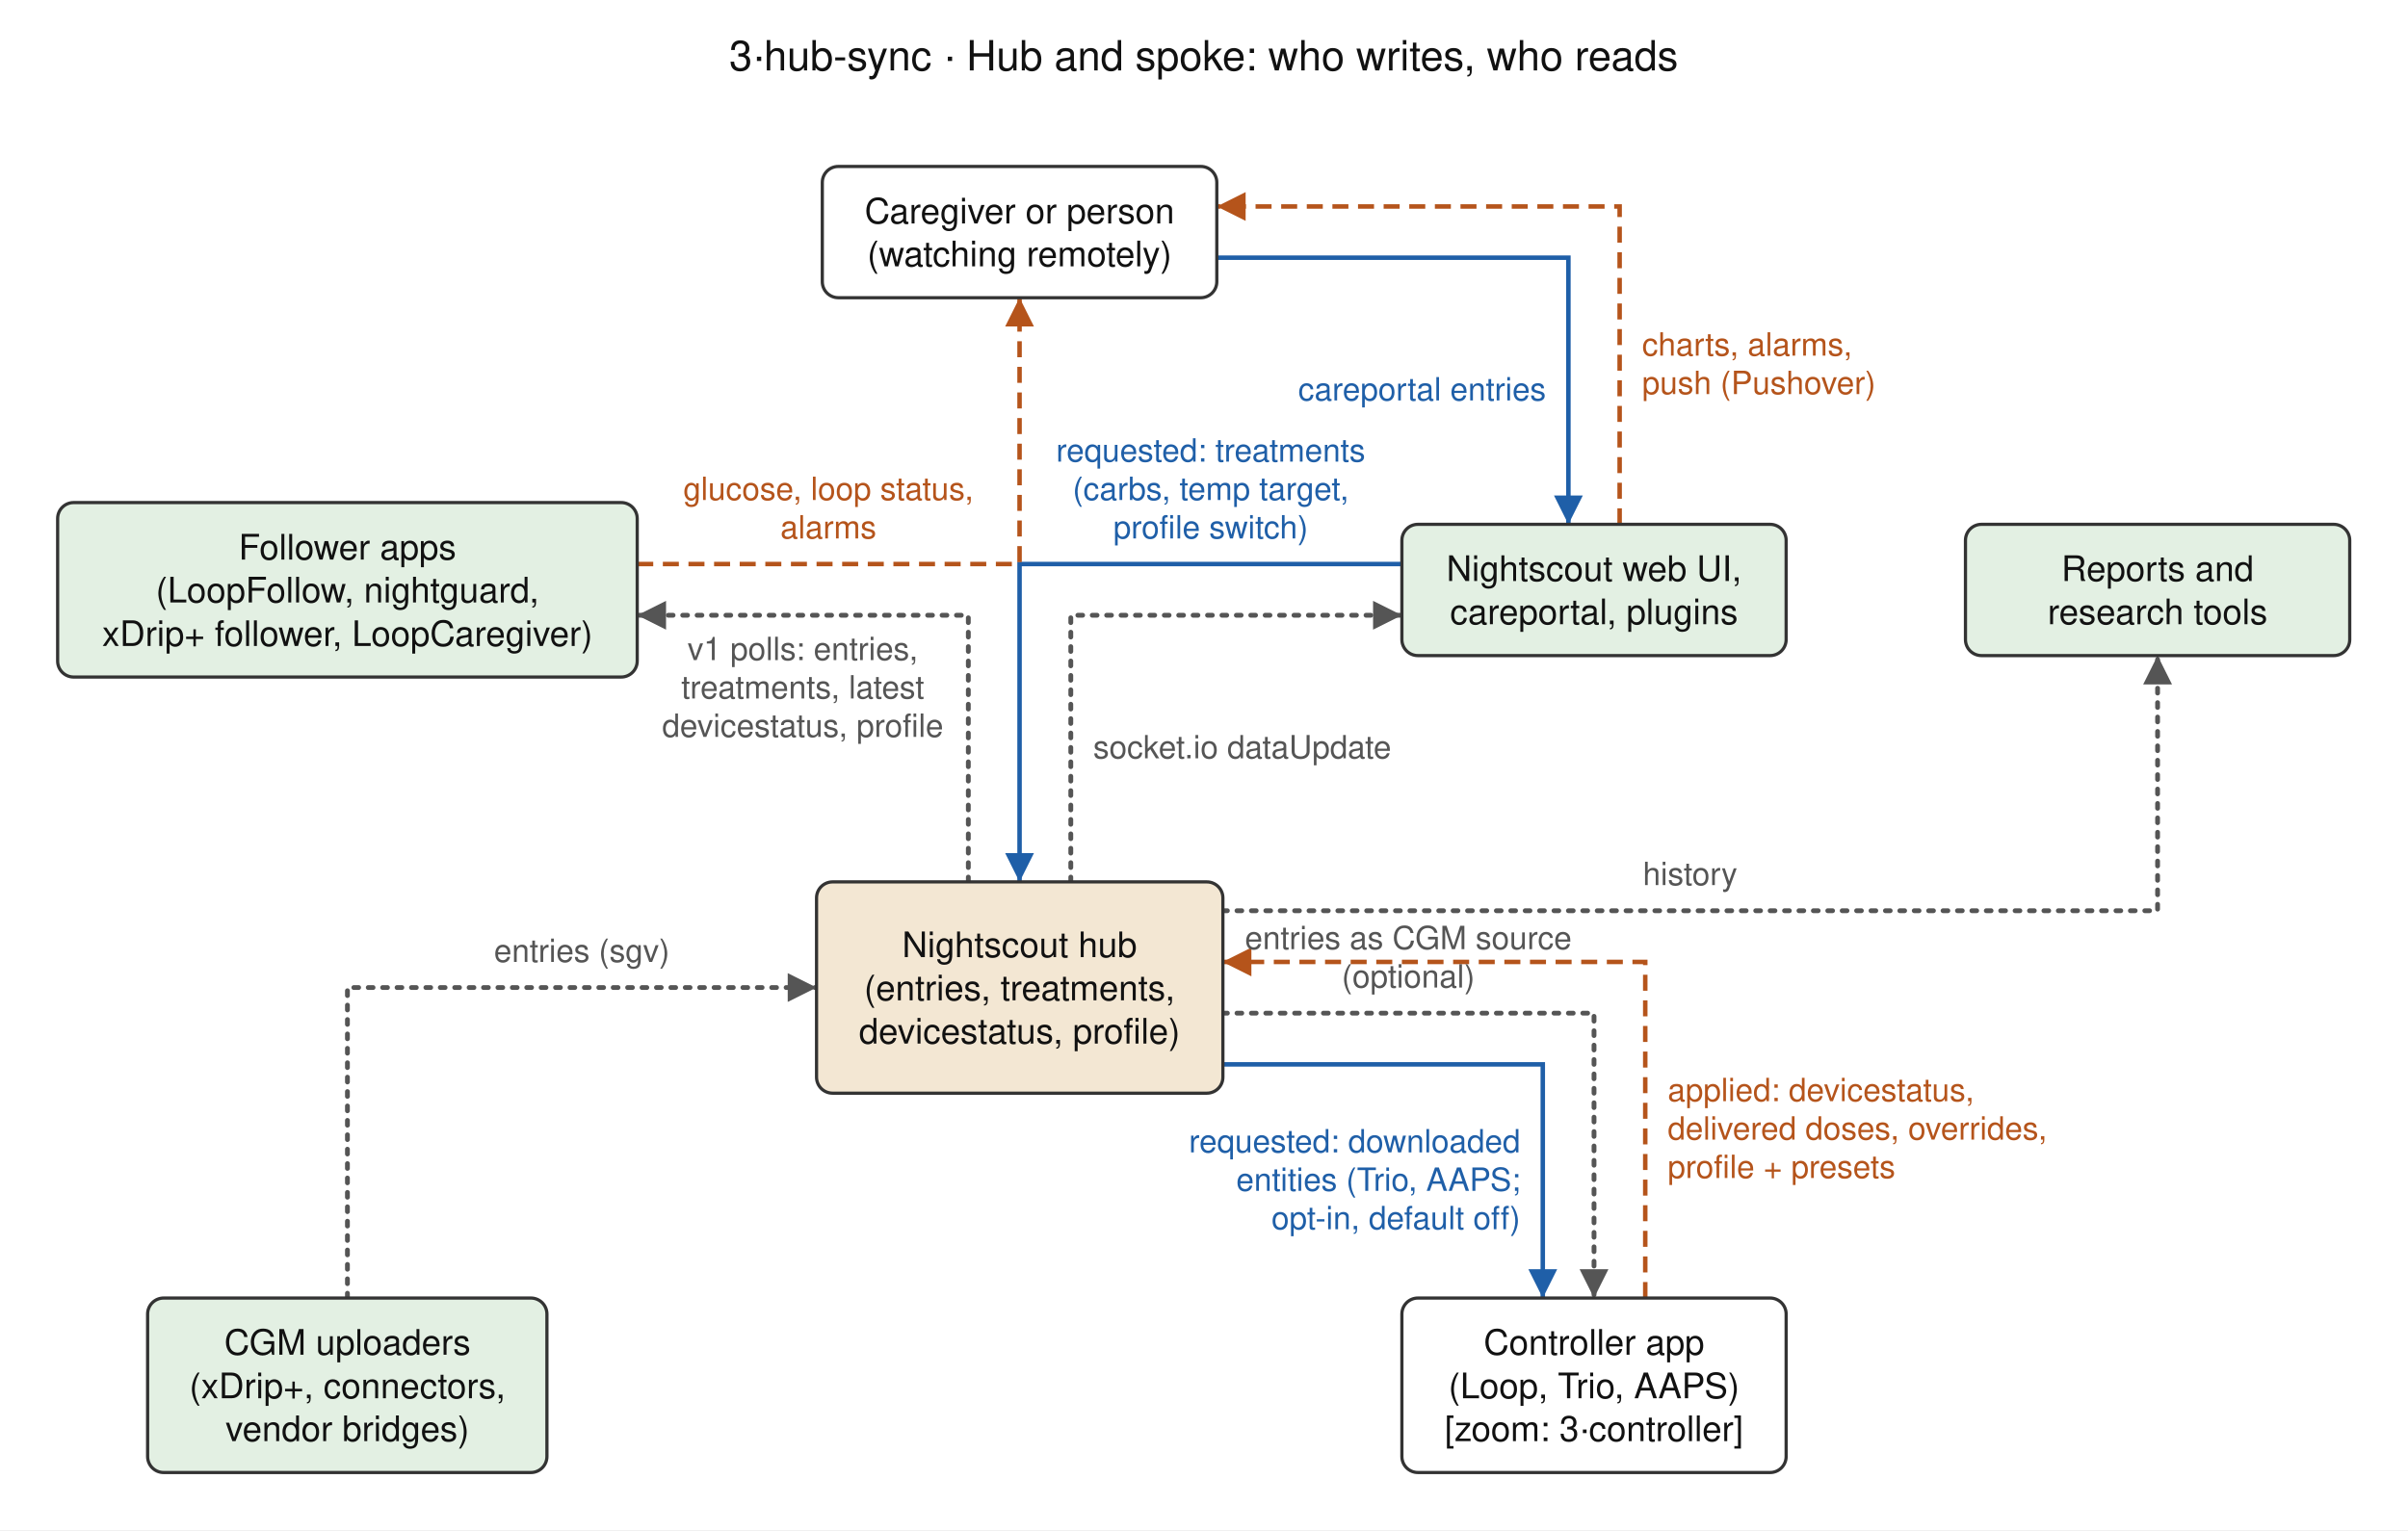
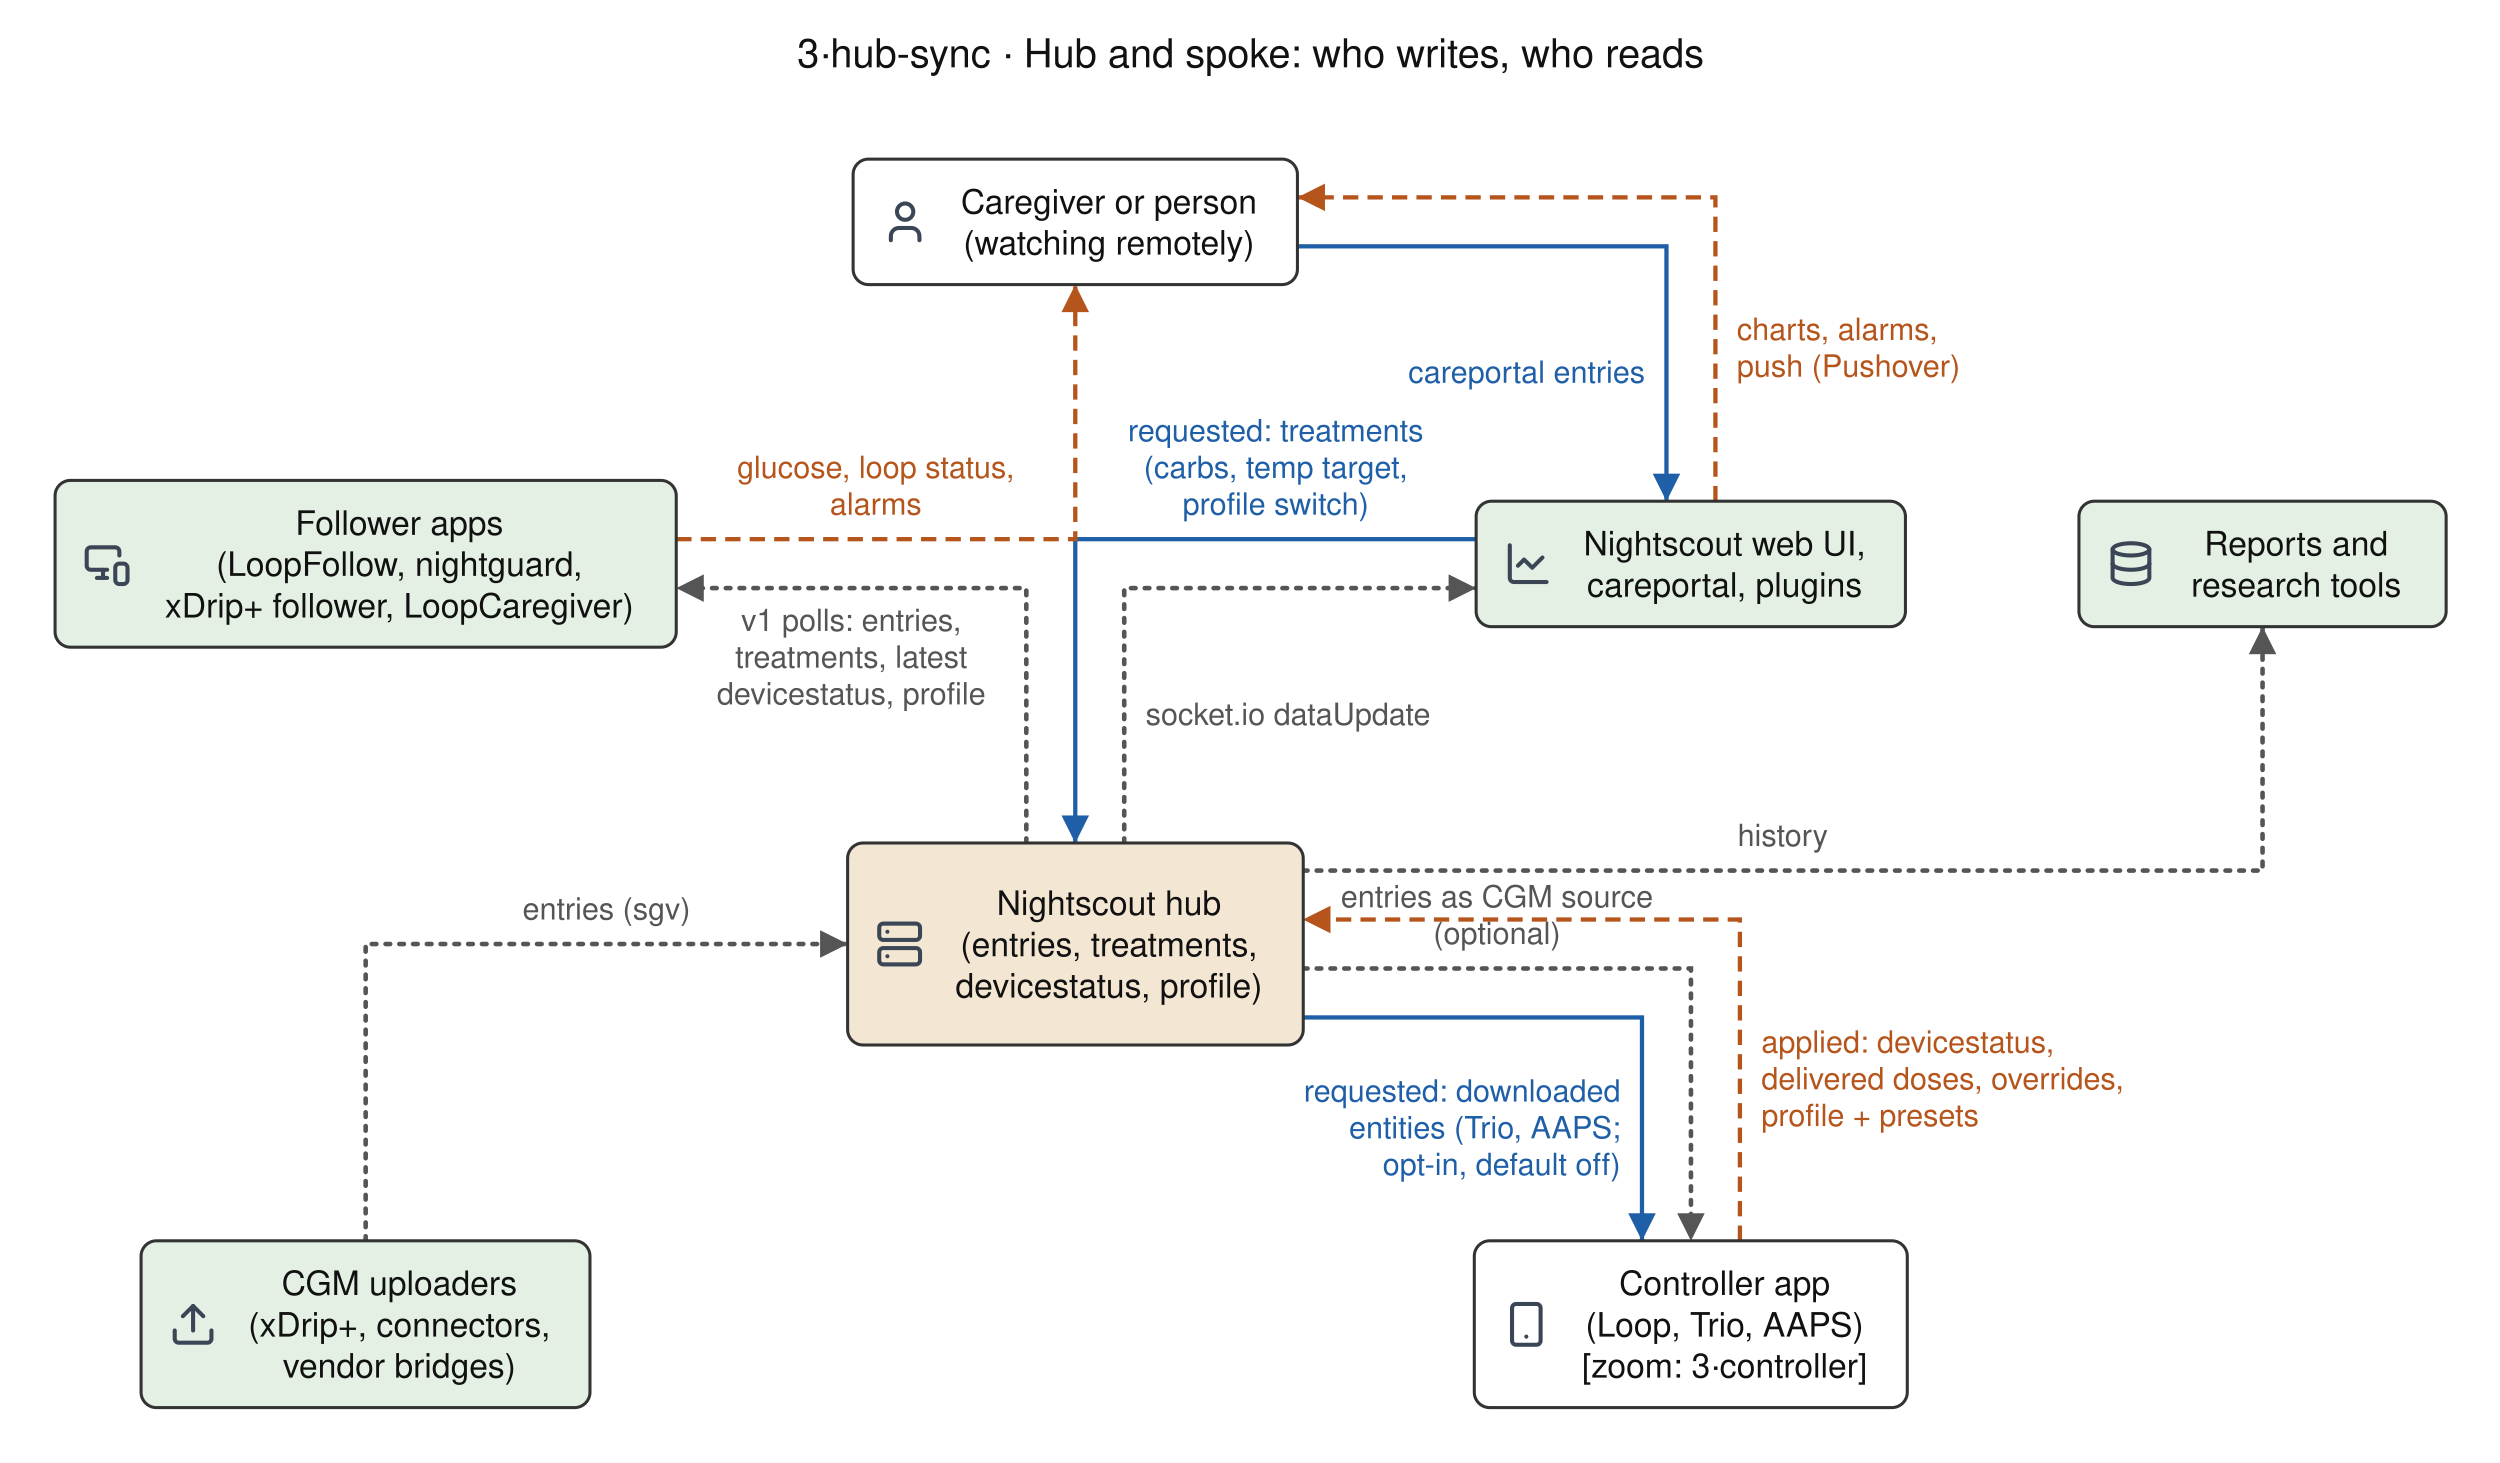
- <svg xmlns="http://www.w3.org/2000/svg" width="752" height="478" viewBox="0 0 752 478" font-family="Helvetica, Arial, sans-serif">
+ <svg xmlns="http://www.w3.org/2000/svg" width="817" height="478" viewBox="0 0 817 478" font-family="Helvetica, Arial, sans-serif">
  <defs>
    <marker id="ah1f5fa8" viewBox="0 0 10 10" refX="10" refY="5" markerUnits="userSpaceOnUse" markerWidth="9" markerHeight="9" orient="auto-start-reverse">
      <path d="M0,0 L10,5 L0,10 z" fill="#1f5fa8" />
    </marker>
    <marker id="ah2e7d32" viewBox="0 0 10 10" refX="10" refY="5" markerUnits="userSpaceOnUse" markerWidth="9" markerHeight="9" orient="auto-start-reverse">
      <path d="M0,0 L10,5 L0,10 z" fill="#2e7d32" />
    </marker>
    <marker id="ah555555" viewBox="0 0 10 10" refX="10" refY="5" markerUnits="userSpaceOnUse" markerWidth="9" markerHeight="9" orient="auto-start-reverse">
      <path d="M0,0 L10,5 L0,10 z" fill="#555555" />
    </marker>
    <marker id="ah888888" viewBox="0 0 10 10" refX="10" refY="5" markerUnits="userSpaceOnUse" markerWidth="9" markerHeight="9" orient="auto-start-reverse">
      <path d="M0,0 L10,5 L0,10 z" fill="#888888" />
    </marker>
    <marker id="ahb5541b" viewBox="0 0 10 10" refX="10" refY="5" markerUnits="userSpaceOnUse" markerWidth="9" markerHeight="9" orient="auto-start-reverse">
      <path d="M0,0 L10,5 L0,10 z" fill="#b5541b" />
    </marker>
    <marker id="ahc8c8c8" viewBox="0 0 10 10" refX="10" refY="5" markerUnits="userSpaceOnUse" markerWidth="9" markerHeight="9" orient="auto-start-reverse">
      <path d="M0,0 L10,5 L0,10 z" fill="#c8c8c8" />
    </marker>
+     <symbol id="icon-chart-line" viewBox="0 0 24 24" fill="none" stroke="currentColor" stroke-width="2" stroke-linecap="round" stroke-linejoin="round">
+       <path d="M3 3v16a2 2 0 0 0 2 2h16" />
+       <path d="m19 9-5 5-4-4-3 3" />
+     </symbol>
+     <symbol id="icon-database" viewBox="0 0 24 24" fill="none" stroke="currentColor" stroke-width="2" stroke-linecap="round" stroke-linejoin="round">
+       <ellipse cx="12" cy="5" rx="9" ry="3" />
+       <path d="M3 5V19A9 3 0 0 0 21 19V5" />
+       <path d="M3 12A9 3 0 0 0 21 12" />
+     </symbol>
+     <symbol id="icon-monitor-smartphone" viewBox="0 0 24 24" fill="none" stroke="currentColor" stroke-width="2" stroke-linecap="round" stroke-linejoin="round">
+       <path d="M18 8V6a2 2 0 0 0-2-2H4a2 2 0 0 0-2 2v7a2 2 0 0 0 2 2h8" />
+       <path d="M10 19v-3.96 3.15" />
+       <path d="M7 19h5" />
+       <rect width="6" height="10" x="16" y="12" rx="2" />
+     </symbol>
+     <symbol id="icon-server" viewBox="0 0 24 24" fill="none" stroke="currentColor" stroke-width="2" stroke-linecap="round" stroke-linejoin="round">
+       <rect width="20" height="8" x="2" y="2" rx="2" ry="2" />
+       <rect width="20" height="8" x="2" y="14" rx="2" ry="2" />
+       <line x1="6" x2="6.01" y1="6" y2="6" />
+       <line x1="6" x2="6.01" y1="18" y2="18" />
+     </symbol>
+     <symbol id="icon-smartphone" viewBox="0 0 24 24" fill="none" stroke="currentColor" stroke-width="2" stroke-linecap="round" stroke-linejoin="round">
+       <rect width="14" height="20" x="5" y="2" rx="2" ry="2" />
+       <path d="M12 18h.01" />
+     </symbol>
+     <symbol id="icon-upload" viewBox="0 0 24 24" fill="none" stroke="currentColor" stroke-width="2" stroke-linecap="round" stroke-linejoin="round">
+       <path d="M21 15v4a2 2 0 0 1-2 2H5a2 2 0 0 1-2-2v-4" />
+       <polyline points="17 8 12 3 7 8" />
+       <line x1="12" x2="12" y1="3" y2="15" />
+     </symbol>
+     <symbol id="icon-user" viewBox="0 0 24 24" fill="none" stroke="currentColor" stroke-width="2" stroke-linecap="round" stroke-linejoin="round">
+       <path d="M19 21v-2a4 4 0 0 0-4-4H9a4 4 0 0 0-4 4v2" />
+       <circle cx="12" cy="7" r="4" />
+     </symbol>
  </defs>
-   <rect x="0" y="0" width="752" height="478" fill="#ffffff" />
-   <text x="375.9" y="22" font-size="13" text-anchor="middle" fill="#111">3·hub-sync · Hub and spoke: who writes, who reads</text>
+   <rect x="0" y="0" width="817" height="478" fill="#ffffff" />
+   <text x="408.7" y="22" font-size="13" text-anchor="middle" fill="#111">3·hub-sync · Hub and spoke: who writes, who reads</text>
  <g transform="translate(0.0,0.0)">
    <g class="edge">
-       <path class="edge" d="M380.0,80.5 L489.8,80.5 L489.8,163.8" fill="none" stroke="#1f5fa8" stroke-width="1.4" stroke-linecap="butt" marker-end="url(#ah1f5fa8)" />
+       <path class="edge" d="M424.0,80.5 L544.6,80.5 L544.6,163.8" fill="none" stroke="#1f5fa8" stroke-width="1.4" stroke-linecap="butt" marker-end="url(#ah1f5fa8)" />
    </g>
    <g class="edge">
-       <path class="edge" d="M437.8,176.2 L318.4,176.2 L318.4,275.5" fill="none" stroke="#1f5fa8" stroke-width="1.4" stroke-linecap="butt" marker-end="url(#ah1f5fa8)" />
+       <path class="edge" d="M482.4,176.2 L351.4,176.2 L351.4,275.5" fill="none" stroke="#1f5fa8" stroke-width="1.4" stroke-linecap="butt" marker-end="url(#ah1f5fa8)" />
    </g>
    <g class="edge">
-       <path class="edge" d="M381.8,332.5 L481.8,332.5 L481.8,405.5" fill="none" stroke="#1f5fa8" stroke-width="1.4" stroke-linecap="butt" marker-end="url(#ah1f5fa8)" />
+       <path class="edge" d="M425.8,332.5 L536.6,332.5 L536.6,405.5" fill="none" stroke="#1f5fa8" stroke-width="1.4" stroke-linecap="butt" marker-end="url(#ah1f5fa8)" />
    </g>
    <g class="edge">
-       <path class="edge" d="M513.8,405.5 L513.8,300.5 L381.8,300.5" fill="none" stroke="#b5541b" stroke-width="1.4" stroke-dasharray="5,3" stroke-linecap="butt" marker-end="url(#ahb5541b)" />
+       <path class="edge" d="M568.6,405.5 L568.6,300.5 L425.8,300.5" fill="none" stroke="#b5541b" stroke-width="1.4" stroke-dasharray="5,3" stroke-linecap="butt" marker-end="url(#ahb5541b)" />
    </g>
    <g class="edge">
-       <path class="edge" d="M108.5,405.5 L108.5,308.5 L255.0,308.5" fill="none" stroke="#555555" stroke-width="1.5" stroke-dasharray="1.5,3" stroke-linecap="round" marker-end="url(#ah555555)" />
+       <path class="edge" d="M119.5,405.5 L119.5,308.5 L277.0,308.5" fill="none" stroke="#555555" stroke-width="1.5" stroke-dasharray="1.5,3" stroke-linecap="round" marker-end="url(#ah555555)" />
    </g>
    <g class="edge">
-       <path class="edge" d="M381.8,316.5 L497.8,316.5 L497.8,405.5" fill="none" stroke="#555555" stroke-width="1.5" stroke-dasharray="1.5,3" stroke-linecap="round" marker-end="url(#ah555555)" />
+       <path class="edge" d="M425.8,316.5 L552.6,316.5 L552.6,405.5" fill="none" stroke="#555555" stroke-width="1.5" stroke-dasharray="1.5,3" stroke-linecap="round" marker-end="url(#ah555555)" />
    </g>
    <g class="edge">
-       <path class="edge" d="M302.4,275.5 L302.4,192.2 L199.0,192.2" fill="none" stroke="#555555" stroke-width="1.5" stroke-dasharray="1.5,3" stroke-linecap="round" marker-end="url(#ah555555)" />
+       <path class="edge" d="M335.4,275.5 L335.4,192.2 L221.0,192.2" fill="none" stroke="#555555" stroke-width="1.5" stroke-dasharray="1.5,3" stroke-linecap="round" marker-end="url(#ah555555)" />
    </g>
    <g class="edge">
-       <path class="edge" d="M334.4,275.5 L334.4,192.2 L437.8,192.2" fill="none" stroke="#555555" stroke-width="1.5" stroke-dasharray="1.5,3" stroke-linecap="round" marker-end="url(#ah555555)" />
+       <path class="edge" d="M367.4,275.5 L367.4,192.2 L482.4,192.2" fill="none" stroke="#555555" stroke-width="1.5" stroke-dasharray="1.5,3" stroke-linecap="round" marker-end="url(#ah555555)" />
    </g>
    <g class="edge">
-       <path class="edge" d="M199.0,176.2 L318.4,176.2 L318.4,93.0" fill="none" stroke="#b5541b" stroke-width="1.4" stroke-dasharray="5,3" stroke-linecap="butt" marker-end="url(#ahb5541b)" />
+       <path class="edge" d="M221.0,176.2 L351.4,176.2 L351.4,93.0" fill="none" stroke="#b5541b" stroke-width="1.4" stroke-dasharray="5,3" stroke-linecap="butt" marker-end="url(#ahb5541b)" />
    </g>
    <g class="edge">
-       <path class="edge" d="M505.8,163.8 L505.8,64.5 L380.0,64.5" fill="none" stroke="#b5541b" stroke-width="1.4" stroke-dasharray="5,3" stroke-linecap="butt" marker-end="url(#ahb5541b)" />
+       <path class="edge" d="M560.6,163.8 L560.6,64.5 L424.0,64.5" fill="none" stroke="#b5541b" stroke-width="1.4" stroke-dasharray="5,3" stroke-linecap="butt" marker-end="url(#ahb5541b)" />
    </g>
    <g class="edge">
-       <path class="edge" d="M381.8,284.5 L673.8,284.5 L673.8,204.8" fill="none" stroke="#555555" stroke-width="1.5" stroke-dasharray="1.5,3" stroke-linecap="round" marker-end="url(#ah555555)" />
+       <path class="edge" d="M425.8,284.5 L739.4,284.5 L739.4,204.8" fill="none" stroke="#555555" stroke-width="1.5" stroke-dasharray="1.5,3" stroke-linecap="round" marker-end="url(#ah555555)" />
    </g>
    <g class="node" data-id="caregiver">
-       <rect x="256.8" y="52.0" width="123.2" height="41.0" rx="5" fill="#ffffff" stroke="#333333" stroke-width="1" />
-       <text x="318.4" y="69.8" font-size="11" text-anchor="middle" fill="#111111">Caregiver or person</text>
-       <text x="318.4" y="83.2" font-size="11" text-anchor="middle" fill="#111111">(watching remotely)</text>
+       <rect x="278.8" y="52.0" width="145.2" height="41.0" rx="5" fill="#ffffff" stroke="#333333" stroke-width="1" />
+       <use href="#icon-user" x="287.8" y="64.5" width="16" height="16" color="#3a4656" />
+       <text x="362.4" y="69.8" font-size="11" text-anchor="middle" fill="#111111">Caregiver or person</text>
+       <text x="362.4" y="83.2" font-size="11" text-anchor="middle" fill="#111111">(watching remotely)</text>
    </g>
    <g class="node" data-id="followers">
-       <rect x="18.0" y="157.0" width="181.0" height="54.5" rx="5" fill="#e3f0e3" stroke="#333333" stroke-width="1" />
-       <text x="108.5" y="174.8" font-size="11" text-anchor="middle" fill="#111111">Follower apps</text>
-       <text x="108.5" y="188.2" font-size="11" text-anchor="middle" fill="#111111">(LoopFollow, nightguard,</text>
-       <text x="108.5" y="201.8" font-size="11" text-anchor="middle" fill="#111111">xDrip+ follower, LoopCaregiver)</text>
+       <rect x="18.0" y="157.0" width="203.0" height="54.5" rx="5" fill="#e3f0e3" stroke="#333333" stroke-width="1" />
+       <use href="#icon-monitor-smartphone" x="27.0" y="176.2" width="16" height="16" color="#3a4656" />
+       <text x="130.5" y="174.8" font-size="11" text-anchor="middle" fill="#111111">Follower apps</text>
+       <text x="130.5" y="188.2" font-size="11" text-anchor="middle" fill="#111111">(LoopFollow, nightguard,</text>
+       <text x="130.5" y="201.8" font-size="11" text-anchor="middle" fill="#111111">xDrip+ follower, LoopCaregiver)</text>
    </g>
    <g class="node" data-id="webui">
-       <rect x="437.8" y="163.8" width="120.0" height="41.0" rx="5" fill="#e3f0e3" stroke="#333333" stroke-width="1" />
-       <text x="497.8" y="181.5" font-size="11" text-anchor="middle" fill="#111111">Nightscout web UI,</text>
-       <text x="497.8" y="195.0" font-size="11" text-anchor="middle" fill="#111111">careportal, plugins</text>
+       <rect x="482.4" y="163.8" width="140.3" height="41.0" rx="5" fill="#e3f0e3" stroke="#333333" stroke-width="1" />
+       <use href="#icon-chart-line" x="491.4" y="176.2" width="16" height="16" color="#3a4656" />
+       <text x="563.6" y="181.5" font-size="11" text-anchor="middle" fill="#111111">Nightscout web UI,</text>
+       <text x="563.6" y="195.0" font-size="11" text-anchor="middle" fill="#111111">careportal, plugins</text>
    </g>
    <g class="node" data-id="reports">
-       <rect x="613.8" y="163.8" width="120.0" height="41.0" rx="5" fill="#e3f0e3" stroke="#333333" stroke-width="1" />
-       <text x="673.8" y="181.5" font-size="11" text-anchor="middle" fill="#111111">Reports and</text>
-       <text x="673.8" y="195.0" font-size="11" text-anchor="middle" fill="#111111">research tools</text>
+       <rect x="679.4" y="163.8" width="120.0" height="41.0" rx="5" fill="#e3f0e3" stroke="#333333" stroke-width="1" />
+       <use href="#icon-database" x="688.4" y="176.2" width="16" height="16" color="#3a4656" />
+       <text x="750.4" y="181.5" font-size="11" text-anchor="middle" fill="#111111">Reports and</text>
+       <text x="750.4" y="195.0" font-size="11" text-anchor="middle" fill="#111111">research tools</text>
    </g>
    <g class="node" data-id="hub">
-       <rect x="255.0" y="275.5" width="126.9" height="66.0" rx="5" fill="#f3e7d3" stroke="#333333" stroke-width="1" />
-       <text x="318.4" y="299.0" font-size="11" text-anchor="middle" fill="#111111">Nightscout hub</text>
-       <text x="318.4" y="312.5" font-size="11" text-anchor="middle" fill="#111111">(entries, treatments,</text>
-       <text x="318.4" y="326.0" font-size="11" text-anchor="middle" fill="#111111">devicestatus, profile)</text>
+       <rect x="277.0" y="275.5" width="148.9" height="66.0" rx="5" fill="#f3e7d3" stroke="#333333" stroke-width="1" />
+       <use href="#icon-server" x="286.0" y="300.5" width="16" height="16" color="#3a4656" />
+       <text x="362.4" y="299.0" font-size="11" text-anchor="middle" fill="#111111">Nightscout hub</text>
+       <text x="362.4" y="312.5" font-size="11" text-anchor="middle" fill="#111111">(entries, treatments,</text>
+       <text x="362.4" y="326.0" font-size="11" text-anchor="middle" fill="#111111">devicestatus, profile)</text>
    </g>
    <g class="node" data-id="uploader">
-       <rect x="46.1" y="405.5" width="124.7" height="54.5" rx="5" fill="#e3f0e3" stroke="#333333" stroke-width="1" />
-       <text x="108.5" y="423.2" font-size="11" text-anchor="middle" fill="#111111">CGM uploaders</text>
-       <text x="108.5" y="436.8" font-size="11" text-anchor="middle" fill="#111111">(xDrip+, connectors,</text>
-       <text x="108.5" y="450.2" font-size="11" text-anchor="middle" fill="#111111">vendor bridges)</text>
+       <rect x="46.1" y="405.5" width="146.7" height="54.5" rx="5" fill="#e3f0e3" stroke="#333333" stroke-width="1" />
+       <use href="#icon-upload" x="55.1" y="424.8" width="16" height="16" color="#3a4656" />
+       <text x="130.5" y="423.2" font-size="11" text-anchor="middle" fill="#111111">CGM uploaders</text>
+       <text x="130.5" y="436.8" font-size="11" text-anchor="middle" fill="#111111">(xDrip+, connectors,</text>
+       <text x="130.5" y="450.2" font-size="11" text-anchor="middle" fill="#111111">vendor bridges)</text>
    </g>
    <g class="node" data-id="app">
-       <rect x="437.8" y="405.5" width="120.0" height="54.5" rx="5" fill="#ffffff" stroke="#333333" stroke-width="1" />
-       <text x="497.8" y="423.2" font-size="11" text-anchor="middle" fill="#111111">Controller app</text>
-       <text x="497.8" y="436.8" font-size="11" text-anchor="middle" fill="#111111">(Loop, Trio, AAPS)</text>
-       <text x="497.8" y="450.2" font-size="11" text-anchor="middle" fill="#111111">[zoom: 3·controller]</text>
+       <rect x="481.8" y="405.5" width="141.5" height="54.5" rx="5" fill="#ffffff" stroke="#333333" stroke-width="1" />
+       <use href="#icon-smartphone" x="490.8" y="424.8" width="16" height="16" color="#3a4656" />
+       <text x="563.6" y="423.2" font-size="11" text-anchor="middle" fill="#111111">Controller app</text>
+       <text x="563.6" y="436.8" font-size="11" text-anchor="middle" fill="#111111">(Loop, Trio, AAPS)</text>
+       <text x="563.6" y="450.2" font-size="11" text-anchor="middle" fill="#111111">[zoom: 3·controller]</text>
    </g>
    <g class="elabel" data-k="0">
-       <text x="482.8" y="125.1" font-size="10" text-anchor="end" fill="#1f5fa8">careportal entries</text>
+       <text x="537.6" y="125.1" font-size="10" text-anchor="end" fill="#1f5fa8">careportal entries</text>
    </g>
    <g class="elabel" data-k="1">
-       <text x="378.1" y="144.2" font-size="10" text-anchor="middle" fill="#1f5fa8">requested: treatments</text>
-       <text x="378.1" y="156.2" font-size="10" text-anchor="middle" fill="#1f5fa8">(carbs, temp target,</text>
-       <text x="378.1" y="168.2" font-size="10" text-anchor="middle" fill="#1f5fa8">profile switch)</text>
+       <text x="416.9" y="144.2" font-size="10" text-anchor="middle" fill="#1f5fa8">requested: treatments</text>
+       <text x="416.9" y="156.2" font-size="10" text-anchor="middle" fill="#1f5fa8">(carbs, temp target,</text>
+       <text x="416.9" y="168.2" font-size="10" text-anchor="middle" fill="#1f5fa8">profile switch)</text>
    </g>
    <g class="elabel" data-k="2">
-       <text x="474.8" y="360.0" font-size="10" text-anchor="end" fill="#1f5fa8">requested: downloaded</text>
-       <text x="474.8" y="372.0" font-size="10" text-anchor="end" fill="#1f5fa8">entities (Trio, AAPS;</text>
-       <text x="474.8" y="384.0" font-size="10" text-anchor="end" fill="#1f5fa8">opt-in, default off)</text>
+       <text x="529.6" y="360.0" font-size="10" text-anchor="end" fill="#1f5fa8">requested: downloaded</text>
+       <text x="529.6" y="372.0" font-size="10" text-anchor="end" fill="#1f5fa8">entities (Trio, AAPS;</text>
+       <text x="529.6" y="384.0" font-size="10" text-anchor="end" fill="#1f5fa8">opt-in, default off)</text>
    </g>
    <g class="elabel" data-k="3">
-       <text x="520.8" y="344.0" font-size="10" text-anchor="start" fill="#b5541b">applied: devicestatus,</text>
-       <text x="520.8" y="356.0" font-size="10" text-anchor="start" fill="#b5541b">delivered doses, overrides,</text>
-       <text x="520.8" y="368.0" font-size="10" text-anchor="start" fill="#b5541b">profile + presets</text>
+       <text x="575.6" y="344.0" font-size="10" text-anchor="start" fill="#b5541b">applied: devicestatus,</text>
+       <text x="575.6" y="356.0" font-size="10" text-anchor="start" fill="#b5541b">delivered doses, overrides,</text>
+       <text x="575.6" y="368.0" font-size="10" text-anchor="start" fill="#b5541b">profile + presets</text>
    </g>
    <g class="elabel" data-k="4">
-       <text x="181.7" y="300.5" font-size="10" text-anchor="middle" fill="#555555">entries (sgv)</text>
+       <text x="198.2" y="300.5" font-size="10" text-anchor="middle" fill="#555555">entries (sgv)</text>
    </g>
    <g class="elabel" data-k="5">
-       <text x="439.8" y="296.5" font-size="10" text-anchor="middle" fill="#555555">entries as CGM source</text>
-       <text x="439.8" y="308.5" font-size="10" text-anchor="middle" fill="#555555">(optional)</text>
+       <text x="489.2" y="296.5" font-size="10" text-anchor="middle" fill="#555555">entries as CGM source</text>
+       <text x="489.2" y="308.5" font-size="10" text-anchor="middle" fill="#555555">(optional)</text>
    </g>
    <g class="elabel" data-k="6">
-       <text x="250.7" y="206.2" font-size="10" text-anchor="middle" fill="#555555">v1 polls: entries,</text>
-       <text x="250.7" y="218.2" font-size="10" text-anchor="middle" fill="#555555">treatments, latest</text>
-       <text x="250.7" y="230.2" font-size="10" text-anchor="middle" fill="#555555">devicestatus, profile</text>
+       <text x="278.2" y="206.2" font-size="10" text-anchor="middle" fill="#555555">v1 polls: entries,</text>
+       <text x="278.2" y="218.2" font-size="10" text-anchor="middle" fill="#555555">treatments, latest</text>
+       <text x="278.2" y="230.2" font-size="10" text-anchor="middle" fill="#555555">devicestatus, profile</text>
    </g>
    <g class="elabel" data-k="7">
-       <text x="341.4" y="236.9" font-size="10" text-anchor="start" fill="#555555">socket.io dataUpdate</text>
+       <text x="374.4" y="236.9" font-size="10" text-anchor="start" fill="#555555">socket.io dataUpdate</text>
    </g>
    <g class="elabel" data-k="8">
-       <text x="258.7" y="156.2" font-size="10" text-anchor="middle" fill="#b5541b">glucose, loop status,</text>
-       <text x="258.7" y="168.2" font-size="10" text-anchor="middle" fill="#b5541b">alarms</text>
+       <text x="286.2" y="156.2" font-size="10" text-anchor="middle" fill="#b5541b">glucose, loop status,</text>
+       <text x="286.2" y="168.2" font-size="10" text-anchor="middle" fill="#b5541b">alarms</text>
    </g>
    <g class="elabel" data-k="9">
-       <text x="512.8" y="111.1" font-size="10" text-anchor="start" fill="#b5541b">charts, alarms,</text>
-       <text x="512.8" y="123.1" font-size="10" text-anchor="start" fill="#b5541b">push (Pushover)</text>
+       <text x="567.6" y="111.1" font-size="10" text-anchor="start" fill="#b5541b">charts, alarms,</text>
+       <text x="567.6" y="123.1" font-size="10" text-anchor="start" fill="#b5541b">push (Pushover)</text>
    </g>
    <g class="elabel" data-k="10">
-       <text x="527.8" y="276.5" font-size="10" text-anchor="middle" fill="#555555">history</text>
+       <text x="582.6" y="276.5" font-size="10" text-anchor="middle" fill="#555555">history</text>
    </g>
  </g>
</svg>
